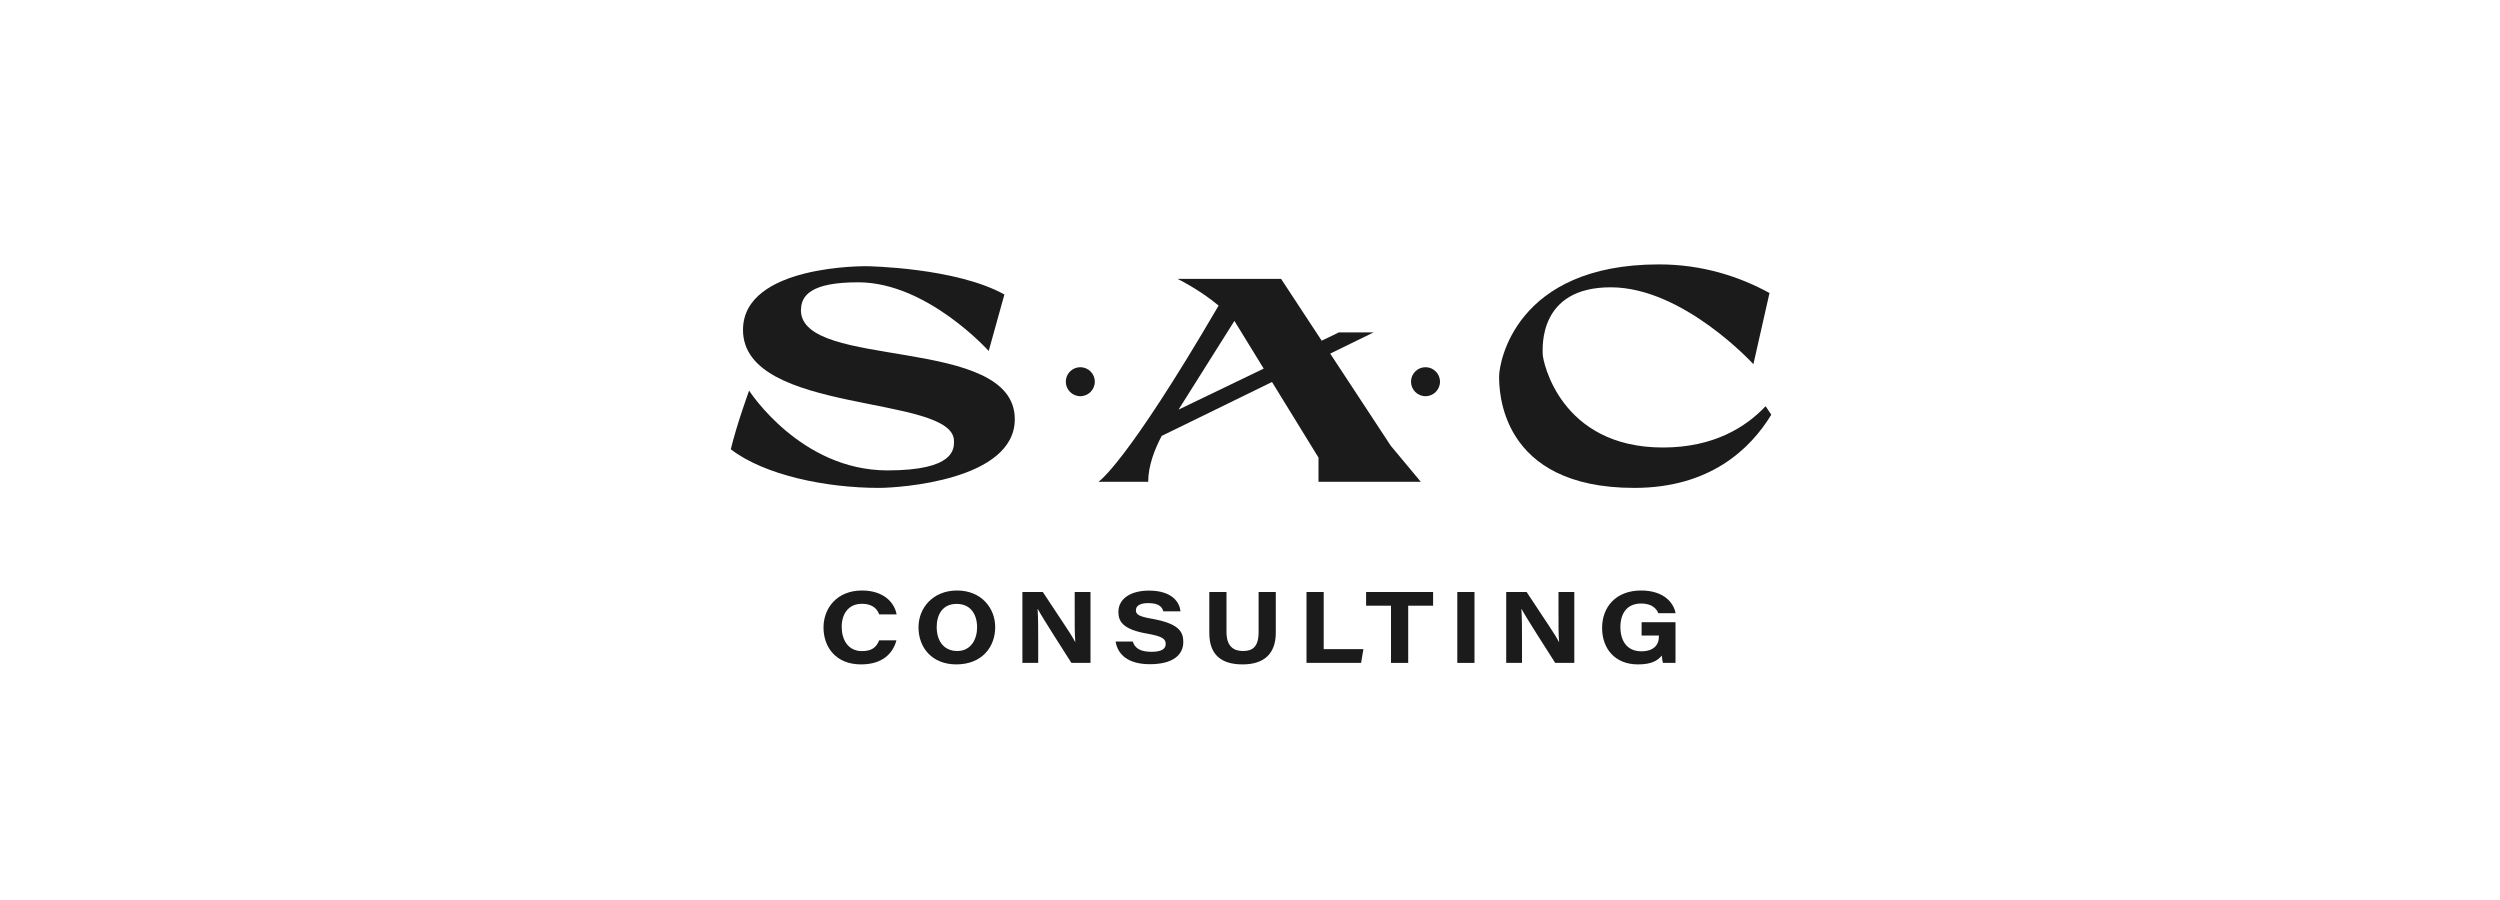
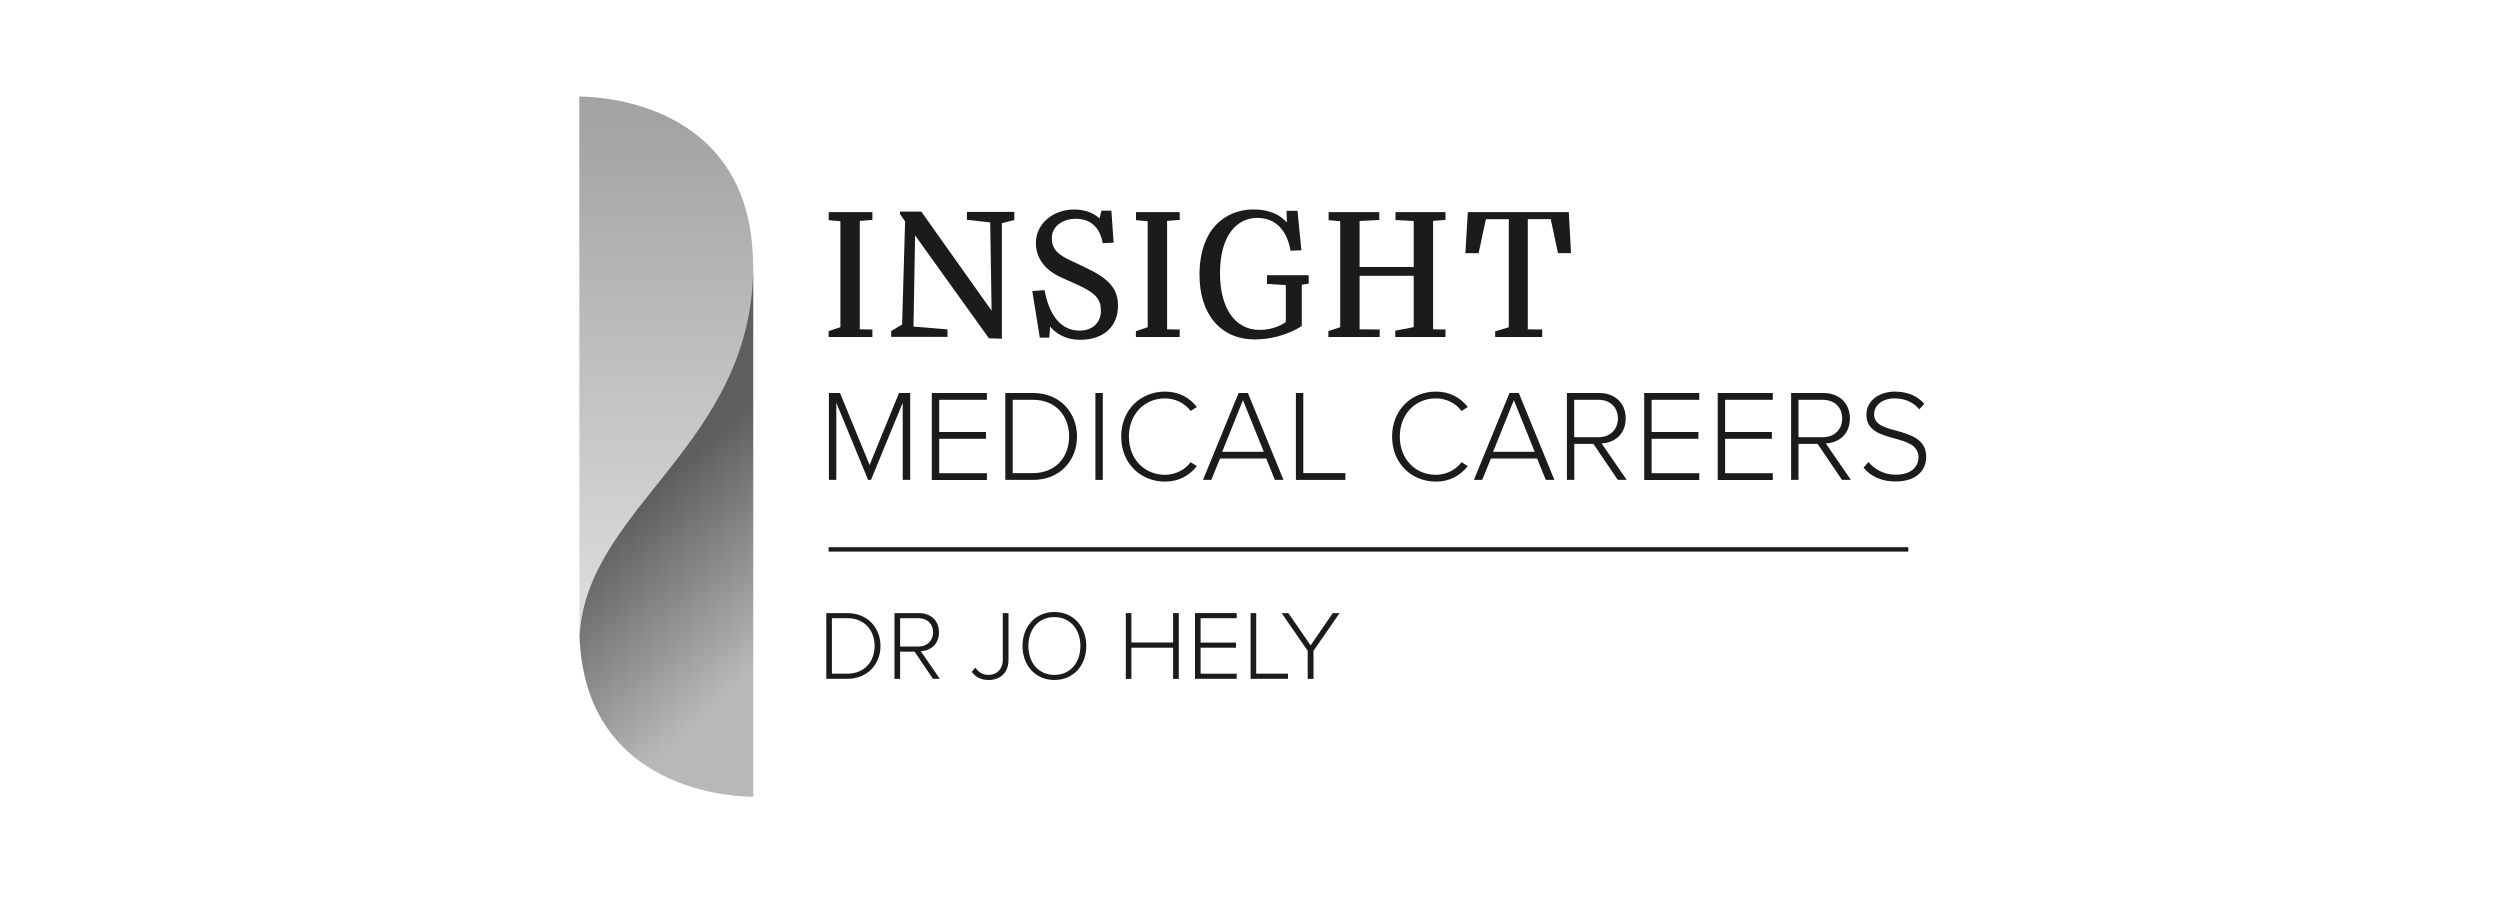
<svg xmlns="http://www.w3.org/2000/svg" id="Layer_1" data-name="Layer 1" viewBox="0 0 250 90">
  <defs>
    <style>
      .cls-1 {
        fill: #1b1b1b;
+       }
+ 
+       .cls-1, .cls-2, .cls-3 {
        stroke-width: 0px;
      }
+ 
+       .cls-2 {
+         fill: url(#linear-gradient);
+       }
+ 
+       .cls-3 {
+         fill: url(#linear-gradient-2);
+       }
    </style>
+     <linearGradient id="linear-gradient" x1="66.63" y1="12" x2="66.63" y2="60.14" gradientUnits="userSpaceOnUse">
+       <stop offset="0" stop-color="#a3a3a3" />
+       <stop offset="1" stop-color="#dbdbdb" />
+     </linearGradient>
+     <linearGradient id="linear-gradient-2" x1="66.39" y1="48.02" x2="79.91" y2="62.64" gradientUnits="userSpaceOnUse">
+       <stop offset="0" stop-color="#5e5e5e" />
+       <stop offset="1" stop-color="#b8b8b8" />
+     </linearGradient>
  </defs>
  <g>
-     <path class="cls-1" d="M89.64,64.04c-.33,1.24-1.32,2.4-3.54,2.4-2.53,0-3.75-1.75-3.75-3.69s1.35-3.7,3.85-3.7c2.17,0,3.25,1.21,3.46,2.39h-1.74c-.15-.41-.53-1.06-1.74-1.06-1.33,0-2.01,1.01-2.01,2.3s.63,2.43,2.02,2.43c1.01,0,1.45-.39,1.73-1.08h1.73Z" />
-     <path class="cls-1" d="M99.52,62.72c0,1.96-1.31,3.72-3.89,3.72-2.4,0-3.78-1.64-3.78-3.71,0-1.95,1.45-3.68,3.86-3.68s3.81,1.74,3.81,3.67ZM93.67,62.71c0,1.34.68,2.39,2.06,2.39s1.98-1.2,1.98-2.36c0-1.26-.61-2.35-2.05-2.35s-1.99,1.12-1.99,2.31Z" />
-     <path class="cls-1" d="M102.24,66.29v-7.09h2.04c1.99,3.04,2.79,4.14,3.23,4.99h.02c-.07-.74-.06-2.07-.06-3.24v-1.75h1.58v7.09h-1.91c-.67-1.06-2.94-4.58-3.36-5.39h-.02c.06.88.06,1.88.06,3.14v2.25h-1.58Z" />
-     <path class="cls-1" d="M113.28,64.17c.2.61.69,1.01,1.87,1.01,1.1,0,1.42-.34,1.42-.79,0-.49-.33-.76-1.82-1.02-2.46-.42-2.91-1.22-2.91-2.17,0-1.42,1.36-2.14,3.04-2.14,2.43,0,3.09,1.25,3.17,2.07h-1.72c-.1-.35-.34-.82-1.5-.82-.82,0-1.24.26-1.24.72,0,.41.29.62,1.62.85,2.69.48,3.12,1.3,3.12,2.32,0,1.23-.96,2.22-3.34,2.22-2.22,0-3.22-.99-3.43-2.27h1.72Z" />
-     <path class="cls-1" d="M122.65,59.2v4.01c0,1.51.79,1.89,1.66,1.89.93,0,1.55-.4,1.55-1.89v-4.01h1.72v4.06c0,2.15-1.21,3.18-3.32,3.18s-3.33-.94-3.33-3.14v-4.1h1.72Z" />
-     <path class="cls-1" d="M130.65,59.2h1.72v5.71h3.97l-.23,1.38h-5.46v-7.09Z" />
-     <path class="cls-1" d="M139.11,60.57h-2.5v-1.37h6.7v1.37h-2.49v5.72h-1.72v-5.72Z" />
-     <path class="cls-1" d="M147.45,59.2v7.09h-1.72v-7.09h1.72Z" />
-     <path class="cls-1" d="M150.62,66.29v-7.09h2.04c1.99,3.04,2.79,4.14,3.23,4.99h.02c-.07-.74-.06-2.07-.06-3.24v-1.75h1.58v7.09h-1.91c-.67-1.06-2.94-4.58-3.36-5.39h-.02c.06.88.06,1.88.06,3.14v2.25h-1.58Z" />
-     <path class="cls-1" d="M167.54,66.29h-1.25c-.04-.16-.09-.47-.11-.73-.45.53-1.06.88-2.39.88-2.3,0-3.58-1.58-3.58-3.65s1.36-3.74,3.9-3.74c2.28,0,3.26,1.24,3.45,2.27h-1.73c-.14-.36-.55-.97-1.71-.97-1.45,0-2.08,1.03-2.08,2.35,0,1.39.66,2.43,2.1,2.43,1.2,0,1.75-.62,1.75-1.47v-.11h-1.73v-1.33h3.39v4.06Z" />
+     <g>
+       <path class="cls-1" d="M90.27,47.99v-7.71l-3.17,7.71h-.29l-3.18-7.71v7.71h-.74v-8.69h1.11l2.96,7.2,2.94-7.2h1.12v8.69h-.75Z" />
+       <path class="cls-1" d="M93.18,47.99v-8.69h5.51v.68h-4.77v3.22h4.68v.68h-4.68v3.44h4.77v.68h-5.51Z" />
+       <path class="cls-1" d="M100.53,47.99v-8.69h2.78c2.7,0,4.39,1.97,4.39,4.35s-1.69,4.34-4.39,4.34h-2.78ZM101.27,47.31h2.03c2.29,0,3.61-1.63,3.61-3.66s-1.3-3.67-3.61-3.67h-2.03v7.33Z" />
+       <path class="cls-1" d="M109.54,47.99v-8.69h.74v8.69h-.74Z" />
+       <path class="cls-1" d="M112.12,43.65c0-2.67,1.94-4.49,4.38-4.49,1.41,0,2.45.61,3.19,1.54l-.63.4c-.55-.76-1.5-1.26-2.57-1.26-2.02,0-3.6,1.55-3.6,3.82s1.58,3.82,3.6,3.82c1.07,0,2.02-.51,2.57-1.26l.63.39c-.77.95-1.79,1.55-3.19,1.55-2.44,0-4.38-1.82-4.38-4.49Z" />
+       <path class="cls-1" d="M127.49,47.99l-.87-2.14h-4.62l-.87,2.14h-.83l3.56-8.69h.93l3.56,8.69h-.83ZM124.29,40.03l-2.07,5.15h4.16l-2.08-5.15Z" />
+       <path class="cls-1" d="M129.59,47.99v-8.69h.74v8.01h4.21v.68h-4.95Z" />
+       <path class="cls-1" d="M139.21,43.65c0-2.67,1.94-4.49,4.38-4.49,1.41,0,2.45.61,3.19,1.54l-.63.4c-.55-.76-1.5-1.26-2.57-1.26-2.02,0-3.6,1.55-3.6,3.82s1.58,3.82,3.6,3.82c1.07,0,2.02-.51,2.57-1.26l.63.39c-.77.95-1.79,1.55-3.19,1.55-2.44,0-4.38-1.82-4.38-4.49Z" />
+       <path class="cls-1" d="M154.58,47.99l-.87-2.14h-4.62l-.87,2.14h-.83l3.56-8.69h.93l3.56,8.69h-.83ZM151.38,40.03l-2.07,5.15h4.16l-2.08-5.15Z" />
+       <path class="cls-1" d="M161.78,47.99l-2.44-3.6h-1.91v3.6h-.74v-8.69h3.24c1.5,0,2.64.95,2.64,2.54s-1.12,2.45-2.41,2.5l2.51,3.65h-.9ZM159.86,39.98h-2.44v3.74h2.44c1.15,0,1.93-.78,1.93-1.88s-.78-1.86-1.93-1.86Z" />
+       <path class="cls-1" d="M164.42,47.99v-8.69h5.51v.68h-4.77v3.22h4.68v.68h-4.68v3.44h4.77v.68h-5.51Z" />
+       <path class="cls-1" d="M171.77,47.99v-8.69h5.51v.68h-4.77v3.22h4.68v.68h-4.68v3.44h4.77v.68h-5.51Z" />
+       <path class="cls-1" d="M184.2,47.99l-2.44-3.6h-1.91v3.6h-.74v-8.69h3.24c1.5,0,2.64.95,2.64,2.54s-1.12,2.45-2.41,2.5l2.51,3.65h-.9ZM182.29,39.98h-2.44v3.74h2.44c1.15,0,1.93-.78,1.93-1.88s-.78-1.86-1.93-1.86Z" />
+       <path class="cls-1" d="M186.85,46.21c.56.65,1.47,1.26,2.71,1.26,1.78,0,2.29-.99,2.29-1.73,0-1.22-1.16-1.56-2.38-1.89-1.37-.38-2.83-.77-2.83-2.37,0-1.42,1.28-2.32,2.85-2.32,1.3,0,2.27.46,2.94,1.22l-.5.55c-.63-.76-1.51-1.09-2.49-1.09-1.16,0-2.03.66-2.03,1.6,0,1.03,1.08,1.33,2.27,1.64,1.41.4,2.94.85,2.94,2.61,0,1.12-.74,2.46-3.09,2.46-1.43,0-2.51-.57-3.18-1.38l.48-.56Z" />
+     </g>
+     <g>
+       <path class="cls-1" d="M82.63,67.89v-6.58h2.1c2.04,0,3.32,1.49,3.32,3.29s-1.28,3.28-3.32,3.28h-2.1ZM83.19,67.37h1.54c1.73,0,2.73-1.23,2.73-2.77s-.99-2.78-2.73-2.78h-1.54v5.55Z" />
+       <path class="cls-1" d="M93.3,67.89l-1.84-2.72h-1.45v2.72h-.56v-6.58h2.45c1.13,0,2,.72,2,1.92s-.85,1.85-1.82,1.89l1.9,2.76h-.68ZM91.85,61.82h-1.84v2.83h1.84c.87,0,1.46-.59,1.46-1.42s-.59-1.41-1.46-1.41Z" />
+       <path class="cls-1" d="M97.52,66.77c.3.38.69.72,1.31.72.9,0,1.45-.62,1.45-1.51v-4.67h.57v4.67c0,1.37-.9,2.02-1.99,2.02-.71,0-1.25-.25-1.69-.81l.35-.42Z" />
+       <path class="cls-1" d="M105.44,61.2c1.92,0,3.19,1.48,3.19,3.4s-1.27,3.4-3.19,3.4-3.19-1.48-3.19-3.4,1.26-3.4,3.19-3.4ZM105.44,61.71c-1.6,0-2.6,1.21-2.6,2.89s1.01,2.89,2.6,2.89,2.6-1.23,2.6-2.89-1.02-2.89-2.6-2.89Z" />
+       <path class="cls-1" d="M117.31,67.89v-3.12h-4.17v3.12h-.56v-6.58h.56v2.94h4.17v-2.94h.57v6.58h-.57Z" />
+       <path class="cls-1" d="M119.5,67.89v-6.58h4.17v.51h-3.61v2.44h3.54v.51h-3.54v2.6h3.61v.51h-4.17Z" />
+       <path class="cls-1" d="M125.06,67.89v-6.58h.56v6.06h3.18v.51h-3.75Z" />
+       <path class="cls-1" d="M130.77,67.89v-2.81l-2.61-3.77h.68l2.22,3.23,2.22-3.23h.68l-2.61,3.77v2.81h-.57Z" />
+     </g>
+     <g>
+       <path class="cls-1" d="M87.24,21.2v.79l-1.26.1v10.84l1.26.02v.75h-4.38v-.59l1.18-.39v-10.6l-1.17-.1v-.81h4.36Z" />
+       <path class="cls-1" d="M89.98,21.16h2.15l7.03,9.91-.14-8.83-2.33-.26v-.79h4.74v.81l-1.24.32v11.55l-1.3-.04-7.38-10.29-.16,9.12,3.4.28v.75h-5.63v-.59l1.09-.65.3-10.31-.51-.73v-.26Z" />
+       <path class="cls-1" d="M107.42,20.95c1.18,0,2.01.41,2.53.89l.2-.77h.99l.22,3.2-1.09.04c-.18-1.07-.81-2.43-2.7-2.43-1.34,0-2.39.79-2.39,1.91s.59,1.66,1.9,2.27l1.54.73c2.15,1.03,3.18,1.99,3.18,3.77,0,2.05-1.38,3.42-3.81,3.42-1.42,0-2.37-.61-2.98-1.32l-.08,1.11h-.95l-.75-4.66,1.22-.1c.36,1.92,1.28,4.05,3.51,4.05,1.34,0,2.13-.85,2.13-1.97s-.45-1.76-2.33-2.61l-1.62-.73c-1.56-.69-2.55-1.86-2.55-3.44,0-1.95,1.72-3.36,3.83-3.36Z" />
+       <path class="cls-1" d="M117.97,21.2v.79l-1.26.1v10.84l1.26.02v.75h-4.38v-.59l1.18-.39v-10.6l-1.17-.1v-.81h4.36Z" />
+       <path class="cls-1" d="M125.4,20.95c1.78,0,2.78.71,3.28,1.3l-.02-1.17h1.09l.39,3.95-1.09.04c-.3-1.78-1.28-3.28-3.34-3.28-1.88,0-3.71,1.58-3.71,5.53,0,3.5,1.5,5.67,3.97,5.67,1.48,0,2.43-.65,2.61-.79v-3.69l-1.88-.12v-.87h4.17v.85l-.69.1v4.13c-.69.45-2.39,1.34-4.72,1.34-3.38,0-5.51-2.51-5.51-6.44,0-4.62,2.59-6.56,5.45-6.56Z" />
+       <path class="cls-1" d="M144.55,21.2v.79l-1.24.1v10.84l1.24.02v.75h-5.02v-.63l1.84-.36v-5.13h-5.41v5.35l2.01.02v.75h-5.13v-.59l1.18-.39v-10.6l-1.16-.1v-.81h5.07v.79l-1.97.1v4.6h5.41v-4.6l-1.82-.1v-.79h5Z" />
+       <path class="cls-1" d="M156.88,21.2c0,.12.22,4.11.22,4.11h-1.3l-.73-3.4h-2.29v11.02l1.44.02v.75h-4.7v-.57l1.36-.41v-10.8h-2.29l-.73,3.4h-1.32s.24-3.99.24-4.11h10.11Z" />
+     </g>
+     <rect class="cls-1" x="82.86" y="54.72" width="107.97" height=".44" />
  </g>
  <g>
-     <path class="cls-1" d="M176.56,40.62h0c-1.95,2.07-5.16,4.13-10.27,4.13-10.3,0-12.02-8.69-12.02-9.33s-.46-6.69,6.8-6.69,14.27,7.69,14.27,7.69l1.61-7.12c-3.06-1.67-6.75-2.86-11.05-2.86-14.41,0-15.99,9.87-15.99,11.19s0,11.16,13.52,11.16c7.57,0,11.61-3.89,13.7-7.32l-.57-.85Z" />
-     <path class="cls-1" d="M133.02,35.36l4.34-2.12h-3.47l-1.72.83-4.06-6.18h-10.35s2.24,1.1,4.1,2.67c-9.35,16.02-12.02,17.62-12.02,17.62h4.98c0-1.61.65-3.27,1.35-4.59l11.03-5.39,4.65,7.56v2.42h10.23l-3-3.6-6.06-9.22ZM117.85,40.97h0s5.59-8.88,5.59-8.88l2.93,4.77-8.53,4.11Z" />
-     <path class="cls-1" d="M80.1,31.01c0-1.46.99-2.78,5.72-2.78,6.9,0,13.05,6.87,13.05,6.87,0,0,.86-3.08,1.57-5.65-4.86-2.71-13.77-2.83-13.77-2.83,0,0-12.37-.18-12.37,6.37,0,8.55,21.1,6.4,21.1,11.12,0,.77.09,2.93-6.65,2.93-8.73,0-13.84-7.98-13.84-7.98,0,0-1.25,3.43-1.83,5.87,3.37,2.59,9.52,3.86,14.81,3.86,2.02,0,13.59-.75,13.59-6.87,0-8.47-21.39-4.87-21.39-10.91Z" />
-     <path class="cls-1" d="M108.03,36.72c-.8,0-1.45.65-1.45,1.45s.65,1.45,1.45,1.45,1.45-.65,1.45-1.45-.65-1.45-1.45-1.45Z" />
-     <path class="cls-1" d="M142.55,36.72c-.8,0-1.45.65-1.45,1.45s.65,1.45,1.45,1.45,1.45-.65,1.45-1.45-.65-1.45-1.45-1.45Z" />
+     <path class="cls-2" d="M75.29,25.65c-.62-16.4-17.36-15.99-17.36-15.99,0,0,.01,54.43.02,54.28.79,16.12,17.37,15.72,17.37,15.72V26.57c0,.57-.02,1.12-.05,1.66.03-.54.05-1.1.05-1.66,0-.62-.02-.68-.03-.93Z" />
+     <path class="cls-3" d="M75.32,79.66V26.57c0,17.95-16.74,24.11-17.36,37.1.62,16.4,17.36,15.99,17.36,15.99Z" />
  </g>
</svg>
